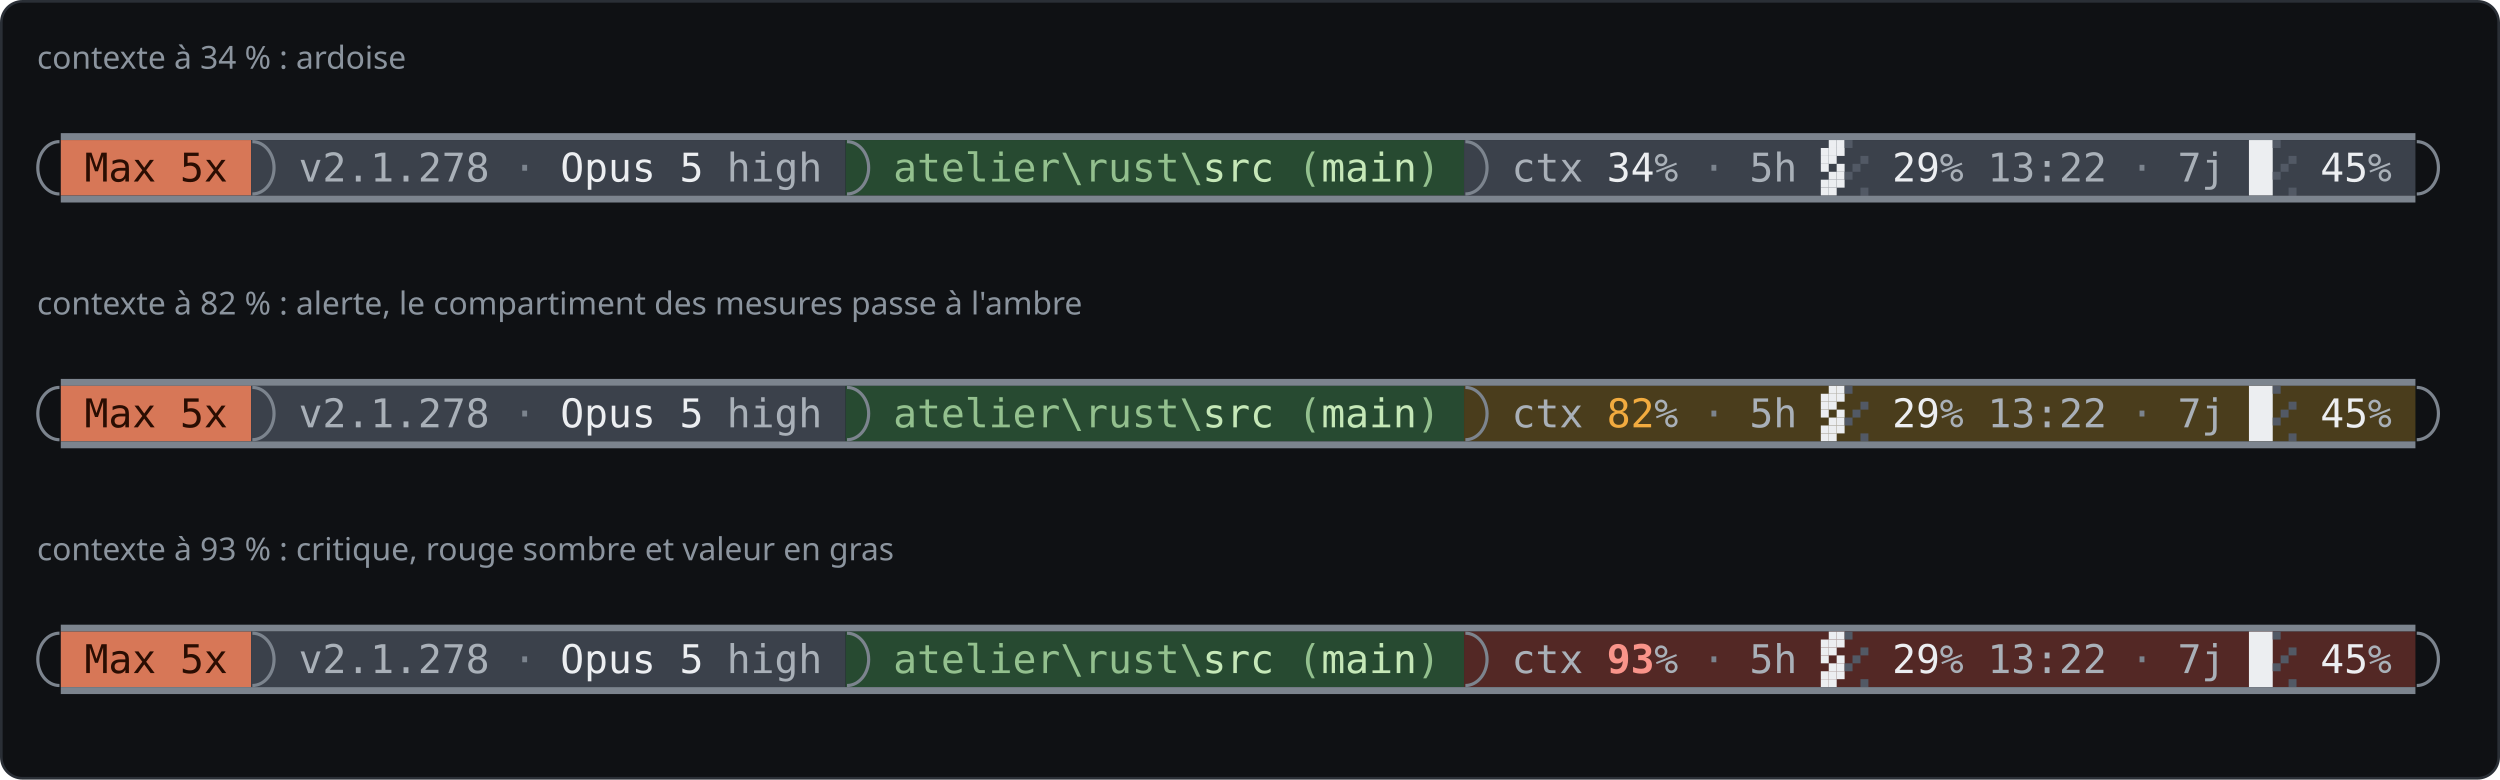
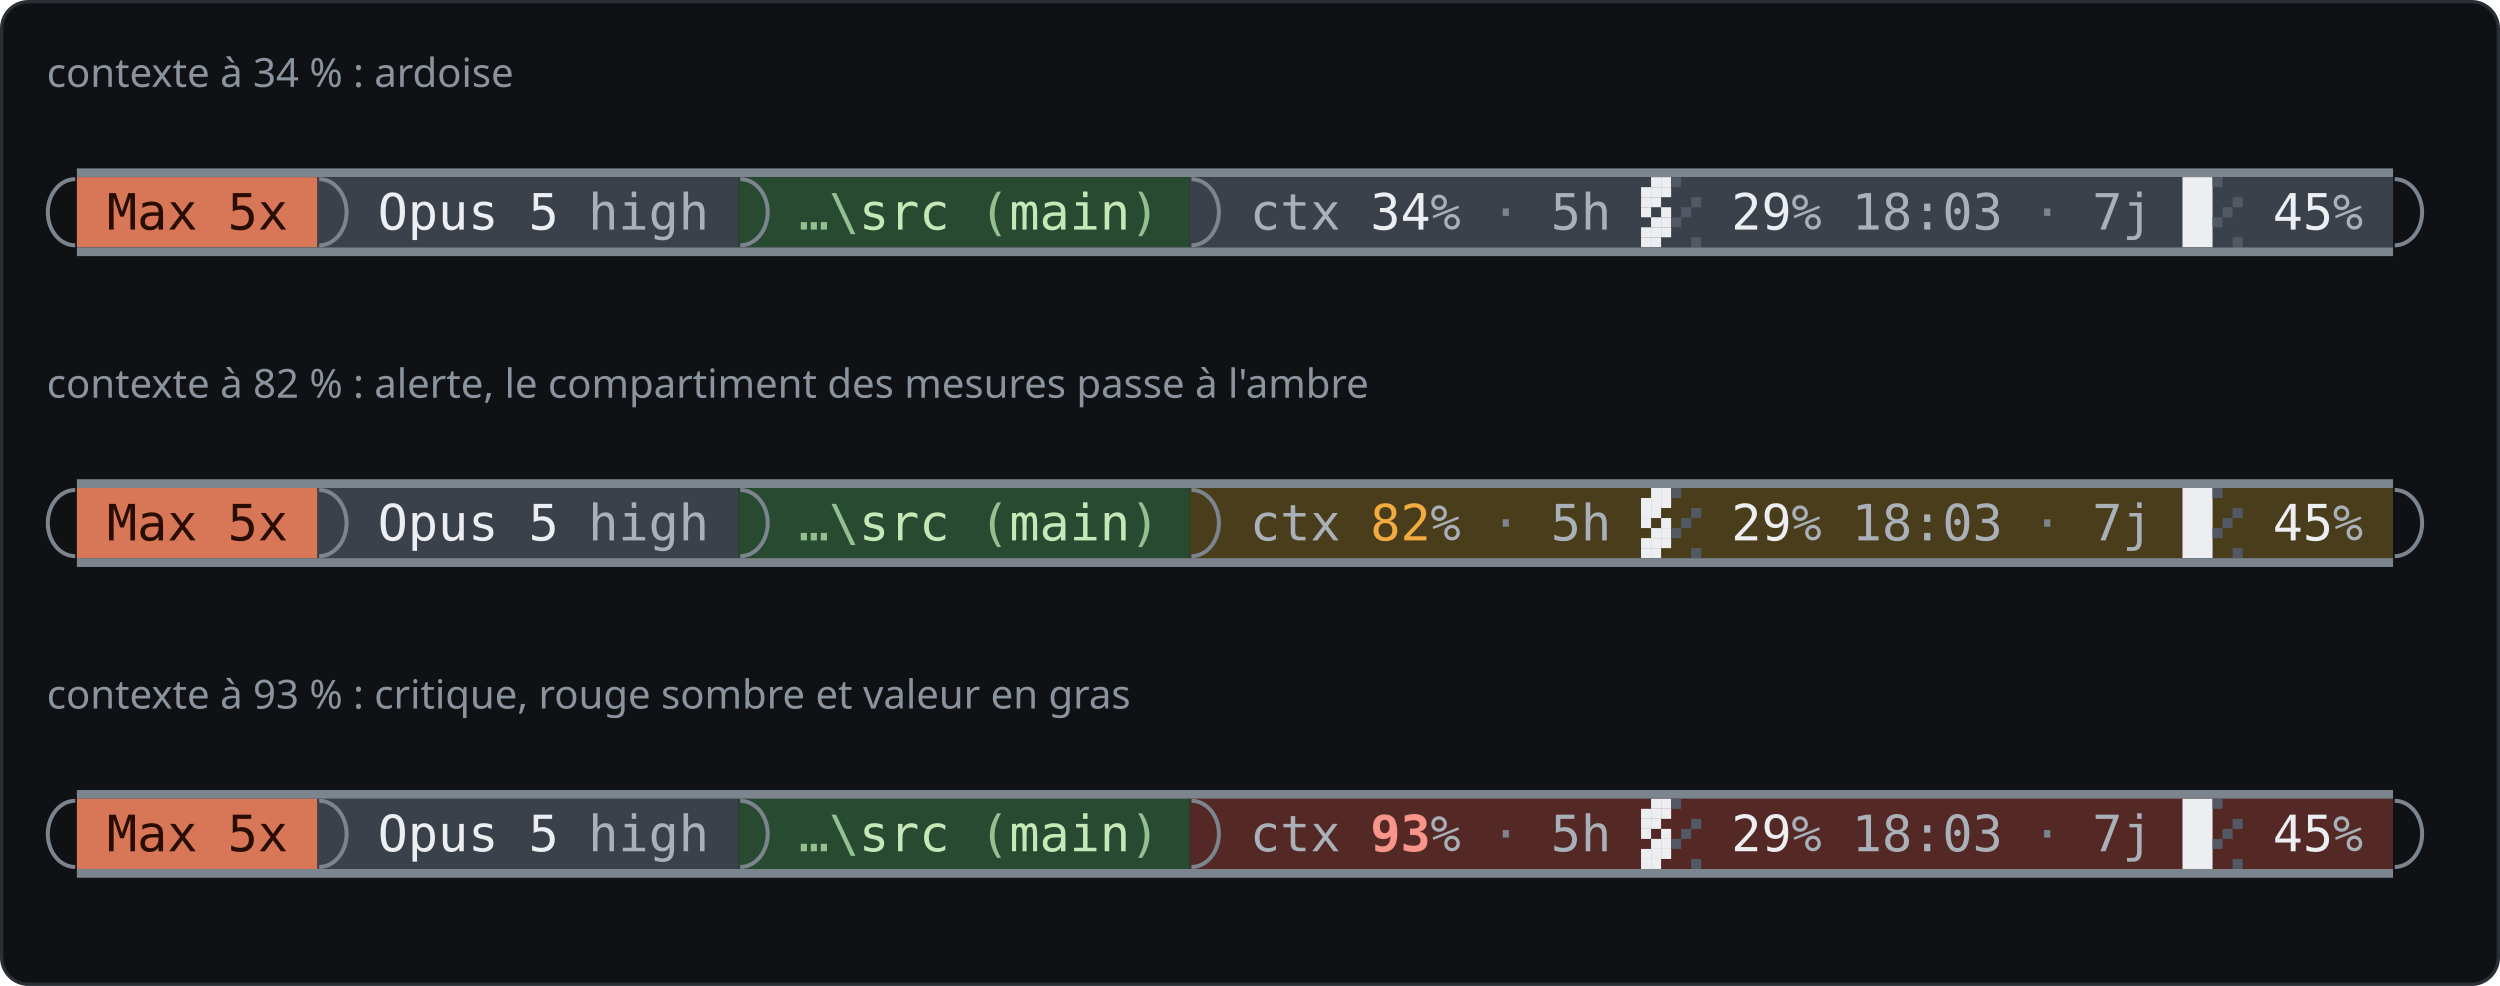
- <svg xmlns="http://www.w3.org/2000/svg" width="946" height="295" viewBox="0 0 946 295" role="img" aria-labelledby="titre">
+ <svg xmlns="http://www.w3.org/2000/svg" width="748" height="295" viewBox="0 0 748 295" role="img" aria-labelledby="titre">
  <style>text{font-family:'Cascadia Mono','Consolas','DejaVu Sans Mono',monospace;font-size:15px;dominant-baseline:central;white-space:pre}.l{font-family:'Segoe UI',system-ui,sans-serif;font-size:12px;fill:#8b949e;dominant-baseline:auto}</style>
-   <rect x="0.5" y="0.5" width="945" height="294" rx="8" fill="#0f1114" stroke="#2a2f36" />
+   <rect x="0.5" y="0.5" width="747" height="294" rx="8" fill="#0f1114" stroke="#2a2f36" />
  <text class="l" x="14" y="26">contexte à 34 % : ardoise</text>
-   <rect x="23" y="50.38" width="891" height="2.63" fill="rgb(124,132,142)" />
+   <rect x="23" y="50.38" width="693" height="2.63" fill="rgb(124,132,142)" />
  <rect x="23" y="53" width="72" height="21" fill="rgb(215,119,87)" />
-   <rect x="95" y="53" width="225" height="21" fill="rgb(59,65,75)" />
-   <rect x="320" y="53" width="234" height="21" fill="rgb(39,74,49)" />
-   <rect x="554" y="53" width="360" height="21" fill="rgb(59,65,75)" />
+   <rect x="95" y="53" width="126" height="21" fill="rgb(59,65,75)" />
+   <rect x="221" y="53" width="135" height="21" fill="rgb(39,74,49)" />
+   <rect x="356" y="53" width="360" height="21" fill="rgb(59,65,75)" />
  <path d="M 22.5,53.6 A 8.2,9.9 0 0 0 22.5,73.4" fill="none" stroke="rgb(124,132,142)" stroke-width="1.2" />
  <path d="M 95.5,53.6 A 8.2,9.9 0 0 1 95.5,73.4" fill="none" stroke="rgb(124,132,142)" stroke-width="1.2" />
-   <path d="M 320.5,53.6 A 8.2,9.9 0 0 1 320.5,73.4" fill="none" stroke="rgb(124,132,142)" stroke-width="1.2" />
-   <path d="M 554.5,53.6 A 8.2,9.9 0 0 1 554.5,73.4" fill="none" stroke="rgb(124,132,142)" stroke-width="1.2" />
-   <rect x="692" y="53" width="3" height="3" fill="rgb(236,238,241)" />
-   <rect x="695" y="53" width="3" height="3" fill="rgb(236,238,241)" />
-   <rect x="689" y="56" width="3" height="3" fill="rgb(236,238,241)" />
-   <rect x="692" y="56" width="3" height="3" fill="rgb(236,238,241)" />
-   <rect x="695" y="56" width="3" height="3" fill="rgb(236,238,241)" />
-   <rect x="689" y="59" width="3" height="3" fill="rgb(236,238,241)" />
-   <rect x="692" y="59" width="3" height="3" fill="rgb(236,238,241)" />
-   <rect x="689" y="62" width="3" height="3" fill="rgb(236,238,241)" />
-   <rect x="695" y="62" width="3" height="3" fill="rgb(236,238,241)" />
-   <rect x="692" y="65" width="3" height="3" fill="rgb(236,238,241)" />
-   <rect x="695" y="65" width="3" height="3" fill="rgb(236,238,241)" />
-   <rect x="689" y="68" width="3" height="3" fill="rgb(236,238,241)" />
-   <rect x="692" y="68" width="3" height="3" fill="rgb(236,238,241)" />
-   <rect x="695" y="68" width="3" height="3" fill="rgb(236,238,241)" />
-   <rect x="689" y="71" width="3" height="3" fill="rgb(236,238,241)" />
-   <rect x="692" y="71" width="3" height="3" fill="rgb(236,238,241)" />
-   <rect x="698" y="53" width="3" height="3" fill="rgb(82,89,101)" />
-   <rect x="704" y="59" width="3" height="3" fill="rgb(82,89,101)" />
-   <rect x="701" y="62" width="3" height="3" fill="rgb(82,89,101)" />
-   <rect x="698" y="65" width="3" height="3" fill="rgb(82,89,101)" />
-   <rect x="704" y="71" width="3" height="3" fill="rgb(82,89,101)" />
-   <rect x="851" y="53" width="9" height="21" fill="rgb(236,238,241)" />
-   <rect x="860" y="53" width="3" height="3" fill="rgb(82,89,101)" />
-   <rect x="866" y="59" width="3" height="3" fill="rgb(82,89,101)" />
-   <rect x="863" y="62" width="3" height="3" fill="rgb(82,89,101)" />
-   <rect x="860" y="65" width="3" height="3" fill="rgb(82,89,101)" />
-   <rect x="866" y="71" width="3" height="3" fill="rgb(82,89,101)" />
-   <path d="M 914.5,53.6 A 8.2,9.9 0 0 1 914.5,73.4" fill="none" stroke="rgb(124,132,142)" stroke-width="1.2" />
+   <path d="M 221.5,53.6 A 8.2,9.9 0 0 1 221.5,73.4" fill="none" stroke="rgb(124,132,142)" stroke-width="1.2" />
+   <path d="M 356.5,53.6 A 8.2,9.9 0 0 1 356.5,73.4" fill="none" stroke="rgb(124,132,142)" stroke-width="1.2" />
+   <rect x="494" y="53" width="3" height="3" fill="rgb(236,238,241)" />
+   <rect x="497" y="53" width="3" height="3" fill="rgb(236,238,241)" />
+   <rect x="491" y="56" width="3" height="3" fill="rgb(236,238,241)" />
+   <rect x="494" y="56" width="3" height="3" fill="rgb(236,238,241)" />
+   <rect x="497" y="56" width="3" height="3" fill="rgb(236,238,241)" />
+   <rect x="491" y="59" width="3" height="3" fill="rgb(236,238,241)" />
+   <rect x="494" y="59" width="3" height="3" fill="rgb(236,238,241)" />
+   <rect x="491" y="62" width="3" height="3" fill="rgb(236,238,241)" />
+   <rect x="497" y="62" width="3" height="3" fill="rgb(236,238,241)" />
+   <rect x="494" y="65" width="3" height="3" fill="rgb(236,238,241)" />
+   <rect x="497" y="65" width="3" height="3" fill="rgb(236,238,241)" />
+   <rect x="491" y="68" width="3" height="3" fill="rgb(236,238,241)" />
+   <rect x="494" y="68" width="3" height="3" fill="rgb(236,238,241)" />
+   <rect x="497" y="68" width="3" height="3" fill="rgb(236,238,241)" />
+   <rect x="491" y="71" width="3" height="3" fill="rgb(236,238,241)" />
+   <rect x="494" y="71" width="3" height="3" fill="rgb(236,238,241)" />
+   <rect x="500" y="53" width="3" height="3" fill="rgb(82,89,101)" />
+   <rect x="506" y="59" width="3" height="3" fill="rgb(82,89,101)" />
+   <rect x="503" y="62" width="3" height="3" fill="rgb(82,89,101)" />
+   <rect x="500" y="65" width="3" height="3" fill="rgb(82,89,101)" />
+   <rect x="506" y="71" width="3" height="3" fill="rgb(82,89,101)" />
+   <rect x="653" y="53" width="9" height="21" fill="rgb(236,238,241)" />
+   <rect x="662" y="53" width="3" height="3" fill="rgb(82,89,101)" />
+   <rect x="668" y="59" width="3" height="3" fill="rgb(82,89,101)" />
+   <rect x="665" y="62" width="3" height="3" fill="rgb(82,89,101)" />
+   <rect x="662" y="65" width="3" height="3" fill="rgb(82,89,101)" />
+   <rect x="668" y="71" width="3" height="3" fill="rgb(82,89,101)" />
+   <path d="M 716.5,53.6 A 8.2,9.9 0 0 1 716.5,73.4" fill="none" stroke="rgb(124,132,142)" stroke-width="1.2" />
  <text x="32" y="63.5" textLength="63" lengthAdjust="spacingAndGlyphs" fill="rgb(42,13,2)" xml:space="preserve">Max 5x </text>
-   <text x="113" y="63.5" textLength="72" lengthAdjust="spacingAndGlyphs" fill="rgb(169,176,184)" xml:space="preserve">v2.1.278</text>
-   <text x="185" y="63.5" textLength="27" lengthAdjust="spacingAndGlyphs" fill="rgb(124,132,142)" xml:space="preserve"> · </text>
-   <text x="212" y="63.5" textLength="63" lengthAdjust="spacingAndGlyphs" fill="rgb(236,238,241)" xml:space="preserve">Opus 5 </text>
-   <text x="275" y="63.5" textLength="45" lengthAdjust="spacingAndGlyphs" fill="rgb(169,176,184)" xml:space="preserve">high </text>
-   <text x="338" y="63.5" textLength="117" lengthAdjust="spacingAndGlyphs" fill="rgb(147,192,142)" xml:space="preserve">atelier\rust\</text>
-   <text x="455" y="63.5" textLength="27" lengthAdjust="spacingAndGlyphs" fill="rgb(198,232,184)" xml:space="preserve">src</text>
-   <text x="482" y="63.5" textLength="18" lengthAdjust="spacingAndGlyphs" fill="rgb(147,192,142)" xml:space="preserve"> (</text>
-   <text x="500" y="63.5" textLength="36" lengthAdjust="spacingAndGlyphs" fill="rgb(198,232,184)" xml:space="preserve">main</text>
-   <text x="536" y="63.5" textLength="18" lengthAdjust="spacingAndGlyphs" fill="rgb(147,192,142)" xml:space="preserve">) </text>
-   <text x="572" y="63.5" textLength="36" lengthAdjust="spacingAndGlyphs" fill="rgb(169,176,184)" xml:space="preserve">ctx </text>
-   <text x="608" y="63.5" textLength="18" lengthAdjust="spacingAndGlyphs" fill="rgb(236,238,241)" xml:space="preserve">34</text>
-   <text x="626" y="63.5" textLength="9" lengthAdjust="spacingAndGlyphs" fill="rgb(169,176,184)" xml:space="preserve">%</text>
-   <text x="635" y="63.5" textLength="27" lengthAdjust="spacingAndGlyphs" fill="rgb(124,132,142)" xml:space="preserve"> · </text>
-   <text x="662" y="63.5" textLength="27" lengthAdjust="spacingAndGlyphs" fill="rgb(169,176,184)" xml:space="preserve">5h </text>
-   <text x="716" y="63.5" textLength="18" lengthAdjust="spacingAndGlyphs" fill="rgb(236,238,241)" xml:space="preserve">29</text>
-   <text x="734" y="63.5" textLength="63" lengthAdjust="spacingAndGlyphs" fill="rgb(169,176,184)" xml:space="preserve">% 13:22</text>
-   <text x="797" y="63.5" textLength="27" lengthAdjust="spacingAndGlyphs" fill="rgb(124,132,142)" xml:space="preserve"> · </text>
-   <text x="824" y="63.5" textLength="27" lengthAdjust="spacingAndGlyphs" fill="rgb(169,176,184)" xml:space="preserve">7j </text>
-   <text x="878" y="63.5" textLength="18" lengthAdjust="spacingAndGlyphs" fill="rgb(236,238,241)" xml:space="preserve">45</text>
-   <text x="896" y="63.5" textLength="18" lengthAdjust="spacingAndGlyphs" fill="rgb(169,176,184)" xml:space="preserve">% </text>
-   <rect x="23" y="74" width="891" height="2.63" fill="rgb(124,132,142)" />
+   <text x="113" y="63.5" textLength="63" lengthAdjust="spacingAndGlyphs" fill="rgb(236,238,241)" xml:space="preserve">Opus 5 </text>
+   <text x="176" y="63.5" textLength="45" lengthAdjust="spacingAndGlyphs" fill="rgb(169,176,184)" xml:space="preserve">high </text>
+   <text x="239" y="63.5" textLength="18" lengthAdjust="spacingAndGlyphs" fill="rgb(147,192,142)" xml:space="preserve">…\</text>
+   <text x="257" y="63.5" textLength="27" lengthAdjust="spacingAndGlyphs" fill="rgb(198,232,184)" xml:space="preserve">src</text>
+   <text x="284" y="63.5" textLength="18" lengthAdjust="spacingAndGlyphs" fill="rgb(147,192,142)" xml:space="preserve"> (</text>
+   <text x="302" y="63.5" textLength="36" lengthAdjust="spacingAndGlyphs" fill="rgb(198,232,184)" xml:space="preserve">main</text>
+   <text x="338" y="63.5" textLength="18" lengthAdjust="spacingAndGlyphs" fill="rgb(147,192,142)" xml:space="preserve">) </text>
+   <text x="374" y="63.5" textLength="36" lengthAdjust="spacingAndGlyphs" fill="rgb(169,176,184)" xml:space="preserve">ctx </text>
+   <text x="410" y="63.5" textLength="18" lengthAdjust="spacingAndGlyphs" fill="rgb(236,238,241)" xml:space="preserve">34</text>
+   <text x="428" y="63.5" textLength="9" lengthAdjust="spacingAndGlyphs" fill="rgb(169,176,184)" xml:space="preserve">%</text>
+   <text x="437" y="63.5" textLength="27" lengthAdjust="spacingAndGlyphs" fill="rgb(124,132,142)" xml:space="preserve"> · </text>
+   <text x="464" y="63.5" textLength="27" lengthAdjust="spacingAndGlyphs" fill="rgb(169,176,184)" xml:space="preserve">5h </text>
+   <text x="518" y="63.5" textLength="18" lengthAdjust="spacingAndGlyphs" fill="rgb(236,238,241)" xml:space="preserve">29</text>
+   <text x="536" y="63.5" textLength="63" lengthAdjust="spacingAndGlyphs" fill="rgb(169,176,184)" xml:space="preserve">% 18:03</text>
+   <text x="599" y="63.5" textLength="27" lengthAdjust="spacingAndGlyphs" fill="rgb(124,132,142)" xml:space="preserve"> · </text>
+   <text x="626" y="63.5" textLength="27" lengthAdjust="spacingAndGlyphs" fill="rgb(169,176,184)" xml:space="preserve">7j </text>
+   <text x="680" y="63.5" textLength="18" lengthAdjust="spacingAndGlyphs" fill="rgb(236,238,241)" xml:space="preserve">45</text>
+   <text x="698" y="63.5" textLength="18" lengthAdjust="spacingAndGlyphs" fill="rgb(169,176,184)" xml:space="preserve">% </text>
+   <rect x="23" y="74" width="693" height="2.63" fill="rgb(124,132,142)" />
  <text class="l" x="14" y="119">contexte à 82 % : alerte, le compartiment des mesures passe à l'ambre</text>
-   <rect x="23" y="143.38" width="891" height="2.63" fill="rgb(124,132,142)" />
+   <rect x="23" y="143.38" width="693" height="2.63" fill="rgb(124,132,142)" />
  <rect x="23" y="146" width="72" height="21" fill="rgb(215,119,87)" />
-   <rect x="95" y="146" width="225" height="21" fill="rgb(59,65,75)" />
-   <rect x="320" y="146" width="234" height="21" fill="rgb(39,74,49)" />
-   <rect x="554" y="146" width="360" height="21" fill="rgb(74,61,28)" />
+   <rect x="95" y="146" width="126" height="21" fill="rgb(59,65,75)" />
+   <rect x="221" y="146" width="135" height="21" fill="rgb(39,74,49)" />
+   <rect x="356" y="146" width="360" height="21" fill="rgb(74,61,28)" />
  <path d="M 22.5,146.6 A 8.2,9.9 0 0 0 22.5,166.4" fill="none" stroke="rgb(124,132,142)" stroke-width="1.2" />
  <path d="M 95.5,146.6 A 8.2,9.9 0 0 1 95.5,166.4" fill="none" stroke="rgb(124,132,142)" stroke-width="1.2" />
-   <path d="M 320.5,146.6 A 8.2,9.9 0 0 1 320.5,166.4" fill="none" stroke="rgb(124,132,142)" stroke-width="1.2" />
-   <path d="M 554.5,146.6 A 8.2,9.9 0 0 1 554.5,166.4" fill="none" stroke="rgb(124,132,142)" stroke-width="1.2" />
-   <rect x="692" y="146" width="3" height="3" fill="rgb(236,238,241)" />
-   <rect x="695" y="146" width="3" height="3" fill="rgb(236,238,241)" />
-   <rect x="689" y="149" width="3" height="3" fill="rgb(236,238,241)" />
-   <rect x="692" y="149" width="3" height="3" fill="rgb(236,238,241)" />
-   <rect x="695" y="149" width="3" height="3" fill="rgb(236,238,241)" />
-   <rect x="689" y="152" width="3" height="3" fill="rgb(236,238,241)" />
-   <rect x="692" y="152" width="3" height="3" fill="rgb(236,238,241)" />
-   <rect x="689" y="155" width="3" height="3" fill="rgb(236,238,241)" />
-   <rect x="695" y="155" width="3" height="3" fill="rgb(236,238,241)" />
-   <rect x="692" y="158" width="3" height="3" fill="rgb(236,238,241)" />
-   <rect x="695" y="158" width="3" height="3" fill="rgb(236,238,241)" />
-   <rect x="689" y="161" width="3" height="3" fill="rgb(236,238,241)" />
-   <rect x="692" y="161" width="3" height="3" fill="rgb(236,238,241)" />
-   <rect x="695" y="161" width="3" height="3" fill="rgb(236,238,241)" />
-   <rect x="689" y="164" width="3" height="3" fill="rgb(236,238,241)" />
-   <rect x="692" y="164" width="3" height="3" fill="rgb(236,238,241)" />
-   <rect x="698" y="146" width="3" height="3" fill="rgb(82,89,101)" />
-   <rect x="704" y="152" width="3" height="3" fill="rgb(82,89,101)" />
-   <rect x="701" y="155" width="3" height="3" fill="rgb(82,89,101)" />
-   <rect x="698" y="158" width="3" height="3" fill="rgb(82,89,101)" />
-   <rect x="704" y="164" width="3" height="3" fill="rgb(82,89,101)" />
-   <rect x="851" y="146" width="9" height="21" fill="rgb(236,238,241)" />
-   <rect x="860" y="146" width="3" height="3" fill="rgb(82,89,101)" />
-   <rect x="866" y="152" width="3" height="3" fill="rgb(82,89,101)" />
-   <rect x="863" y="155" width="3" height="3" fill="rgb(82,89,101)" />
-   <rect x="860" y="158" width="3" height="3" fill="rgb(82,89,101)" />
-   <rect x="866" y="164" width="3" height="3" fill="rgb(82,89,101)" />
-   <path d="M 914.5,146.6 A 8.2,9.9 0 0 1 914.5,166.4" fill="none" stroke="rgb(124,132,142)" stroke-width="1.2" />
+   <path d="M 221.5,146.6 A 8.2,9.9 0 0 1 221.5,166.4" fill="none" stroke="rgb(124,132,142)" stroke-width="1.2" />
+   <path d="M 356.5,146.6 A 8.2,9.9 0 0 1 356.5,166.4" fill="none" stroke="rgb(124,132,142)" stroke-width="1.2" />
+   <rect x="494" y="146" width="3" height="3" fill="rgb(236,238,241)" />
+   <rect x="497" y="146" width="3" height="3" fill="rgb(236,238,241)" />
+   <rect x="491" y="149" width="3" height="3" fill="rgb(236,238,241)" />
+   <rect x="494" y="149" width="3" height="3" fill="rgb(236,238,241)" />
+   <rect x="497" y="149" width="3" height="3" fill="rgb(236,238,241)" />
+   <rect x="491" y="152" width="3" height="3" fill="rgb(236,238,241)" />
+   <rect x="494" y="152" width="3" height="3" fill="rgb(236,238,241)" />
+   <rect x="491" y="155" width="3" height="3" fill="rgb(236,238,241)" />
+   <rect x="497" y="155" width="3" height="3" fill="rgb(236,238,241)" />
+   <rect x="494" y="158" width="3" height="3" fill="rgb(236,238,241)" />
+   <rect x="497" y="158" width="3" height="3" fill="rgb(236,238,241)" />
+   <rect x="491" y="161" width="3" height="3" fill="rgb(236,238,241)" />
+   <rect x="494" y="161" width="3" height="3" fill="rgb(236,238,241)" />
+   <rect x="497" y="161" width="3" height="3" fill="rgb(236,238,241)" />
+   <rect x="491" y="164" width="3" height="3" fill="rgb(236,238,241)" />
+   <rect x="494" y="164" width="3" height="3" fill="rgb(236,238,241)" />
+   <rect x="500" y="146" width="3" height="3" fill="rgb(82,89,101)" />
+   <rect x="506" y="152" width="3" height="3" fill="rgb(82,89,101)" />
+   <rect x="503" y="155" width="3" height="3" fill="rgb(82,89,101)" />
+   <rect x="500" y="158" width="3" height="3" fill="rgb(82,89,101)" />
+   <rect x="506" y="164" width="3" height="3" fill="rgb(82,89,101)" />
+   <rect x="653" y="146" width="9" height="21" fill="rgb(236,238,241)" />
+   <rect x="662" y="146" width="3" height="3" fill="rgb(82,89,101)" />
+   <rect x="668" y="152" width="3" height="3" fill="rgb(82,89,101)" />
+   <rect x="665" y="155" width="3" height="3" fill="rgb(82,89,101)" />
+   <rect x="662" y="158" width="3" height="3" fill="rgb(82,89,101)" />
+   <rect x="668" y="164" width="3" height="3" fill="rgb(82,89,101)" />
+   <path d="M 716.5,146.6 A 8.2,9.9 0 0 1 716.5,166.4" fill="none" stroke="rgb(124,132,142)" stroke-width="1.2" />
  <text x="32" y="156.5" textLength="63" lengthAdjust="spacingAndGlyphs" fill="rgb(42,13,2)" xml:space="preserve">Max 5x </text>
-   <text x="113" y="156.5" textLength="72" lengthAdjust="spacingAndGlyphs" fill="rgb(169,176,184)" xml:space="preserve">v2.1.278</text>
-   <text x="185" y="156.5" textLength="27" lengthAdjust="spacingAndGlyphs" fill="rgb(124,132,142)" xml:space="preserve"> · </text>
-   <text x="212" y="156.5" textLength="63" lengthAdjust="spacingAndGlyphs" fill="rgb(236,238,241)" xml:space="preserve">Opus 5 </text>
-   <text x="275" y="156.5" textLength="45" lengthAdjust="spacingAndGlyphs" fill="rgb(169,176,184)" xml:space="preserve">high </text>
-   <text x="338" y="156.5" textLength="117" lengthAdjust="spacingAndGlyphs" fill="rgb(147,192,142)" xml:space="preserve">atelier\rust\</text>
-   <text x="455" y="156.5" textLength="27" lengthAdjust="spacingAndGlyphs" fill="rgb(198,232,184)" xml:space="preserve">src</text>
-   <text x="482" y="156.5" textLength="18" lengthAdjust="spacingAndGlyphs" fill="rgb(147,192,142)" xml:space="preserve"> (</text>
-   <text x="500" y="156.5" textLength="36" lengthAdjust="spacingAndGlyphs" fill="rgb(198,232,184)" xml:space="preserve">main</text>
-   <text x="536" y="156.5" textLength="18" lengthAdjust="spacingAndGlyphs" fill="rgb(147,192,142)" xml:space="preserve">) </text>
-   <text x="572" y="156.5" textLength="36" lengthAdjust="spacingAndGlyphs" fill="rgb(169,176,184)" xml:space="preserve">ctx </text>
-   <text x="608" y="156.5" textLength="18" lengthAdjust="spacingAndGlyphs" fill="rgb(242,171,63)" xml:space="preserve">82</text>
-   <text x="626" y="156.5" textLength="9" lengthAdjust="spacingAndGlyphs" fill="rgb(169,176,184)" xml:space="preserve">%</text>
-   <text x="635" y="156.5" textLength="27" lengthAdjust="spacingAndGlyphs" fill="rgb(124,132,142)" xml:space="preserve"> · </text>
-   <text x="662" y="156.5" textLength="27" lengthAdjust="spacingAndGlyphs" fill="rgb(169,176,184)" xml:space="preserve">5h </text>
-   <text x="716" y="156.5" textLength="18" lengthAdjust="spacingAndGlyphs" fill="rgb(236,238,241)" xml:space="preserve">29</text>
-   <text x="734" y="156.5" textLength="63" lengthAdjust="spacingAndGlyphs" fill="rgb(169,176,184)" xml:space="preserve">% 13:22</text>
-   <text x="797" y="156.5" textLength="27" lengthAdjust="spacingAndGlyphs" fill="rgb(124,132,142)" xml:space="preserve"> · </text>
-   <text x="824" y="156.5" textLength="27" lengthAdjust="spacingAndGlyphs" fill="rgb(169,176,184)" xml:space="preserve">7j </text>
-   <text x="878" y="156.5" textLength="18" lengthAdjust="spacingAndGlyphs" fill="rgb(236,238,241)" xml:space="preserve">45</text>
-   <text x="896" y="156.5" textLength="18" lengthAdjust="spacingAndGlyphs" fill="rgb(169,176,184)" xml:space="preserve">% </text>
-   <rect x="23" y="167" width="891" height="2.63" fill="rgb(124,132,142)" />
+   <text x="113" y="156.5" textLength="63" lengthAdjust="spacingAndGlyphs" fill="rgb(236,238,241)" xml:space="preserve">Opus 5 </text>
+   <text x="176" y="156.5" textLength="45" lengthAdjust="spacingAndGlyphs" fill="rgb(169,176,184)" xml:space="preserve">high </text>
+   <text x="239" y="156.5" textLength="18" lengthAdjust="spacingAndGlyphs" fill="rgb(147,192,142)" xml:space="preserve">…\</text>
+   <text x="257" y="156.5" textLength="27" lengthAdjust="spacingAndGlyphs" fill="rgb(198,232,184)" xml:space="preserve">src</text>
+   <text x="284" y="156.5" textLength="18" lengthAdjust="spacingAndGlyphs" fill="rgb(147,192,142)" xml:space="preserve"> (</text>
+   <text x="302" y="156.5" textLength="36" lengthAdjust="spacingAndGlyphs" fill="rgb(198,232,184)" xml:space="preserve">main</text>
+   <text x="338" y="156.5" textLength="18" lengthAdjust="spacingAndGlyphs" fill="rgb(147,192,142)" xml:space="preserve">) </text>
+   <text x="374" y="156.5" textLength="36" lengthAdjust="spacingAndGlyphs" fill="rgb(169,176,184)" xml:space="preserve">ctx </text>
+   <text x="410" y="156.5" textLength="18" lengthAdjust="spacingAndGlyphs" fill="rgb(242,171,63)" xml:space="preserve">82</text>
+   <text x="428" y="156.5" textLength="9" lengthAdjust="spacingAndGlyphs" fill="rgb(169,176,184)" xml:space="preserve">%</text>
+   <text x="437" y="156.5" textLength="27" lengthAdjust="spacingAndGlyphs" fill="rgb(124,132,142)" xml:space="preserve"> · </text>
+   <text x="464" y="156.5" textLength="27" lengthAdjust="spacingAndGlyphs" fill="rgb(169,176,184)" xml:space="preserve">5h </text>
+   <text x="518" y="156.5" textLength="18" lengthAdjust="spacingAndGlyphs" fill="rgb(236,238,241)" xml:space="preserve">29</text>
+   <text x="536" y="156.5" textLength="63" lengthAdjust="spacingAndGlyphs" fill="rgb(169,176,184)" xml:space="preserve">% 18:03</text>
+   <text x="599" y="156.5" textLength="27" lengthAdjust="spacingAndGlyphs" fill="rgb(124,132,142)" xml:space="preserve"> · </text>
+   <text x="626" y="156.5" textLength="27" lengthAdjust="spacingAndGlyphs" fill="rgb(169,176,184)" xml:space="preserve">7j </text>
+   <text x="680" y="156.5" textLength="18" lengthAdjust="spacingAndGlyphs" fill="rgb(236,238,241)" xml:space="preserve">45</text>
+   <text x="698" y="156.5" textLength="18" lengthAdjust="spacingAndGlyphs" fill="rgb(169,176,184)" xml:space="preserve">% </text>
+   <rect x="23" y="167" width="693" height="2.63" fill="rgb(124,132,142)" />
  <text class="l" x="14" y="212">contexte à 93 % : critique, rouge sombre et valeur en gras</text>
-   <rect x="23" y="236.38" width="891" height="2.63" fill="rgb(124,132,142)" />
+   <rect x="23" y="236.38" width="693" height="2.63" fill="rgb(124,132,142)" />
  <rect x="23" y="239" width="72" height="21" fill="rgb(215,119,87)" />
-   <rect x="95" y="239" width="225" height="21" fill="rgb(59,65,75)" />
-   <rect x="320" y="239" width="234" height="21" fill="rgb(39,74,49)" />
-   <rect x="554" y="239" width="360" height="21" fill="rgb(83,40,37)" />
+   <rect x="95" y="239" width="126" height="21" fill="rgb(59,65,75)" />
+   <rect x="221" y="239" width="135" height="21" fill="rgb(39,74,49)" />
+   <rect x="356" y="239" width="360" height="21" fill="rgb(83,40,37)" />
  <path d="M 22.5,239.6 A 8.2,9.9 0 0 0 22.5,259.4" fill="none" stroke="rgb(124,132,142)" stroke-width="1.2" />
  <path d="M 95.5,239.6 A 8.2,9.9 0 0 1 95.5,259.4" fill="none" stroke="rgb(124,132,142)" stroke-width="1.2" />
-   <path d="M 320.5,239.6 A 8.2,9.9 0 0 1 320.5,259.4" fill="none" stroke="rgb(124,132,142)" stroke-width="1.2" />
-   <path d="M 554.5,239.6 A 8.2,9.9 0 0 1 554.5,259.4" fill="none" stroke="rgb(124,132,142)" stroke-width="1.2" />
-   <rect x="692" y="239" width="3" height="3" fill="rgb(236,238,241)" />
-   <rect x="695" y="239" width="3" height="3" fill="rgb(236,238,241)" />
-   <rect x="689" y="242" width="3" height="3" fill="rgb(236,238,241)" />
-   <rect x="692" y="242" width="3" height="3" fill="rgb(236,238,241)" />
-   <rect x="695" y="242" width="3" height="3" fill="rgb(236,238,241)" />
-   <rect x="689" y="245" width="3" height="3" fill="rgb(236,238,241)" />
-   <rect x="692" y="245" width="3" height="3" fill="rgb(236,238,241)" />
-   <rect x="689" y="248" width="3" height="3" fill="rgb(236,238,241)" />
-   <rect x="695" y="248" width="3" height="3" fill="rgb(236,238,241)" />
-   <rect x="692" y="251" width="3" height="3" fill="rgb(236,238,241)" />
-   <rect x="695" y="251" width="3" height="3" fill="rgb(236,238,241)" />
-   <rect x="689" y="254" width="3" height="3" fill="rgb(236,238,241)" />
-   <rect x="692" y="254" width="3" height="3" fill="rgb(236,238,241)" />
-   <rect x="695" y="254" width="3" height="3" fill="rgb(236,238,241)" />
-   <rect x="689" y="257" width="3" height="3" fill="rgb(236,238,241)" />
-   <rect x="692" y="257" width="3" height="3" fill="rgb(236,238,241)" />
-   <rect x="698" y="239" width="3" height="3" fill="rgb(82,89,101)" />
-   <rect x="704" y="245" width="3" height="3" fill="rgb(82,89,101)" />
-   <rect x="701" y="248" width="3" height="3" fill="rgb(82,89,101)" />
-   <rect x="698" y="251" width="3" height="3" fill="rgb(82,89,101)" />
-   <rect x="704" y="257" width="3" height="3" fill="rgb(82,89,101)" />
-   <rect x="851" y="239" width="9" height="21" fill="rgb(236,238,241)" />
-   <rect x="860" y="239" width="3" height="3" fill="rgb(82,89,101)" />
-   <rect x="866" y="245" width="3" height="3" fill="rgb(82,89,101)" />
-   <rect x="863" y="248" width="3" height="3" fill="rgb(82,89,101)" />
-   <rect x="860" y="251" width="3" height="3" fill="rgb(82,89,101)" />
-   <rect x="866" y="257" width="3" height="3" fill="rgb(82,89,101)" />
-   <path d="M 914.5,239.6 A 8.2,9.9 0 0 1 914.5,259.4" fill="none" stroke="rgb(124,132,142)" stroke-width="1.2" />
+   <path d="M 221.5,239.6 A 8.2,9.9 0 0 1 221.5,259.4" fill="none" stroke="rgb(124,132,142)" stroke-width="1.2" />
+   <path d="M 356.5,239.6 A 8.2,9.9 0 0 1 356.5,259.4" fill="none" stroke="rgb(124,132,142)" stroke-width="1.2" />
+   <rect x="494" y="239" width="3" height="3" fill="rgb(236,238,241)" />
+   <rect x="497" y="239" width="3" height="3" fill="rgb(236,238,241)" />
+   <rect x="491" y="242" width="3" height="3" fill="rgb(236,238,241)" />
+   <rect x="494" y="242" width="3" height="3" fill="rgb(236,238,241)" />
+   <rect x="497" y="242" width="3" height="3" fill="rgb(236,238,241)" />
+   <rect x="491" y="245" width="3" height="3" fill="rgb(236,238,241)" />
+   <rect x="494" y="245" width="3" height="3" fill="rgb(236,238,241)" />
+   <rect x="491" y="248" width="3" height="3" fill="rgb(236,238,241)" />
+   <rect x="497" y="248" width="3" height="3" fill="rgb(236,238,241)" />
+   <rect x="494" y="251" width="3" height="3" fill="rgb(236,238,241)" />
+   <rect x="497" y="251" width="3" height="3" fill="rgb(236,238,241)" />
+   <rect x="491" y="254" width="3" height="3" fill="rgb(236,238,241)" />
+   <rect x="494" y="254" width="3" height="3" fill="rgb(236,238,241)" />
+   <rect x="497" y="254" width="3" height="3" fill="rgb(236,238,241)" />
+   <rect x="491" y="257" width="3" height="3" fill="rgb(236,238,241)" />
+   <rect x="494" y="257" width="3" height="3" fill="rgb(236,238,241)" />
+   <rect x="500" y="239" width="3" height="3" fill="rgb(82,89,101)" />
+   <rect x="506" y="245" width="3" height="3" fill="rgb(82,89,101)" />
+   <rect x="503" y="248" width="3" height="3" fill="rgb(82,89,101)" />
+   <rect x="500" y="251" width="3" height="3" fill="rgb(82,89,101)" />
+   <rect x="506" y="257" width="3" height="3" fill="rgb(82,89,101)" />
+   <rect x="653" y="239" width="9" height="21" fill="rgb(236,238,241)" />
+   <rect x="662" y="239" width="3" height="3" fill="rgb(82,89,101)" />
+   <rect x="668" y="245" width="3" height="3" fill="rgb(82,89,101)" />
+   <rect x="665" y="248" width="3" height="3" fill="rgb(82,89,101)" />
+   <rect x="662" y="251" width="3" height="3" fill="rgb(82,89,101)" />
+   <rect x="668" y="257" width="3" height="3" fill="rgb(82,89,101)" />
+   <path d="M 716.5,239.6 A 8.2,9.9 0 0 1 716.5,259.4" fill="none" stroke="rgb(124,132,142)" stroke-width="1.2" />
  <text x="32" y="249.5" textLength="63" lengthAdjust="spacingAndGlyphs" fill="rgb(42,13,2)" xml:space="preserve">Max 5x </text>
-   <text x="113" y="249.5" textLength="72" lengthAdjust="spacingAndGlyphs" fill="rgb(169,176,184)" xml:space="preserve">v2.1.278</text>
-   <text x="185" y="249.5" textLength="27" lengthAdjust="spacingAndGlyphs" fill="rgb(124,132,142)" xml:space="preserve"> · </text>
-   <text x="212" y="249.5" textLength="63" lengthAdjust="spacingAndGlyphs" fill="rgb(236,238,241)" xml:space="preserve">Opus 5 </text>
-   <text x="275" y="249.5" textLength="45" lengthAdjust="spacingAndGlyphs" fill="rgb(169,176,184)" xml:space="preserve">high </text>
-   <text x="338" y="249.5" textLength="117" lengthAdjust="spacingAndGlyphs" fill="rgb(147,192,142)" xml:space="preserve">atelier\rust\</text>
-   <text x="455" y="249.5" textLength="27" lengthAdjust="spacingAndGlyphs" fill="rgb(198,232,184)" xml:space="preserve">src</text>
-   <text x="482" y="249.5" textLength="18" lengthAdjust="spacingAndGlyphs" fill="rgb(147,192,142)" xml:space="preserve"> (</text>
-   <text x="500" y="249.5" textLength="36" lengthAdjust="spacingAndGlyphs" fill="rgb(198,232,184)" xml:space="preserve">main</text>
-   <text x="536" y="249.5" textLength="18" lengthAdjust="spacingAndGlyphs" fill="rgb(147,192,142)" xml:space="preserve">) </text>
-   <text x="572" y="249.5" textLength="36" lengthAdjust="spacingAndGlyphs" fill="rgb(169,176,184)" xml:space="preserve">ctx </text>
-   <text x="608" y="249.5" textLength="18" lengthAdjust="spacingAndGlyphs" fill="rgb(249,148,138)" font-weight="bold" xml:space="preserve">93</text>
-   <text x="626" y="249.5" textLength="9" lengthAdjust="spacingAndGlyphs" fill="rgb(169,176,184)" xml:space="preserve">%</text>
-   <text x="635" y="249.5" textLength="27" lengthAdjust="spacingAndGlyphs" fill="rgb(124,132,142)" xml:space="preserve"> · </text>
-   <text x="662" y="249.5" textLength="27" lengthAdjust="spacingAndGlyphs" fill="rgb(169,176,184)" xml:space="preserve">5h </text>
-   <text x="716" y="249.5" textLength="18" lengthAdjust="spacingAndGlyphs" fill="rgb(236,238,241)" xml:space="preserve">29</text>
-   <text x="734" y="249.5" textLength="63" lengthAdjust="spacingAndGlyphs" fill="rgb(169,176,184)" xml:space="preserve">% 13:22</text>
-   <text x="797" y="249.5" textLength="27" lengthAdjust="spacingAndGlyphs" fill="rgb(124,132,142)" xml:space="preserve"> · </text>
-   <text x="824" y="249.5" textLength="27" lengthAdjust="spacingAndGlyphs" fill="rgb(169,176,184)" xml:space="preserve">7j </text>
-   <text x="878" y="249.5" textLength="18" lengthAdjust="spacingAndGlyphs" fill="rgb(236,238,241)" xml:space="preserve">45</text>
-   <text x="896" y="249.5" textLength="18" lengthAdjust="spacingAndGlyphs" fill="rgb(169,176,184)" xml:space="preserve">% </text>
-   <rect x="23" y="260" width="891" height="2.63" fill="rgb(124,132,142)" />
+   <text x="113" y="249.5" textLength="63" lengthAdjust="spacingAndGlyphs" fill="rgb(236,238,241)" xml:space="preserve">Opus 5 </text>
+   <text x="176" y="249.5" textLength="45" lengthAdjust="spacingAndGlyphs" fill="rgb(169,176,184)" xml:space="preserve">high </text>
+   <text x="239" y="249.5" textLength="18" lengthAdjust="spacingAndGlyphs" fill="rgb(147,192,142)" xml:space="preserve">…\</text>
+   <text x="257" y="249.5" textLength="27" lengthAdjust="spacingAndGlyphs" fill="rgb(198,232,184)" xml:space="preserve">src</text>
+   <text x="284" y="249.5" textLength="18" lengthAdjust="spacingAndGlyphs" fill="rgb(147,192,142)" xml:space="preserve"> (</text>
+   <text x="302" y="249.5" textLength="36" lengthAdjust="spacingAndGlyphs" fill="rgb(198,232,184)" xml:space="preserve">main</text>
+   <text x="338" y="249.5" textLength="18" lengthAdjust="spacingAndGlyphs" fill="rgb(147,192,142)" xml:space="preserve">) </text>
+   <text x="374" y="249.5" textLength="36" lengthAdjust="spacingAndGlyphs" fill="rgb(169,176,184)" xml:space="preserve">ctx </text>
+   <text x="410" y="249.5" textLength="18" lengthAdjust="spacingAndGlyphs" fill="rgb(249,148,138)" font-weight="bold" xml:space="preserve">93</text>
+   <text x="428" y="249.5" textLength="9" lengthAdjust="spacingAndGlyphs" fill="rgb(169,176,184)" xml:space="preserve">%</text>
+   <text x="437" y="249.5" textLength="27" lengthAdjust="spacingAndGlyphs" fill="rgb(124,132,142)" xml:space="preserve"> · </text>
+   <text x="464" y="249.5" textLength="27" lengthAdjust="spacingAndGlyphs" fill="rgb(169,176,184)" xml:space="preserve">5h </text>
+   <text x="518" y="249.5" textLength="18" lengthAdjust="spacingAndGlyphs" fill="rgb(236,238,241)" xml:space="preserve">29</text>
+   <text x="536" y="249.5" textLength="63" lengthAdjust="spacingAndGlyphs" fill="rgb(169,176,184)" xml:space="preserve">% 18:03</text>
+   <text x="599" y="249.5" textLength="27" lengthAdjust="spacingAndGlyphs" fill="rgb(124,132,142)" xml:space="preserve"> · </text>
+   <text x="626" y="249.5" textLength="27" lengthAdjust="spacingAndGlyphs" fill="rgb(169,176,184)" xml:space="preserve">7j </text>
+   <text x="680" y="249.5" textLength="18" lengthAdjust="spacingAndGlyphs" fill="rgb(236,238,241)" xml:space="preserve">45</text>
+   <text x="698" y="249.5" textLength="18" lengthAdjust="spacingAndGlyphs" fill="rgb(169,176,184)" xml:space="preserve">% </text>
+   <rect x="23" y="260" width="693" height="2.63" fill="rgb(124,132,142)" />
</svg>
